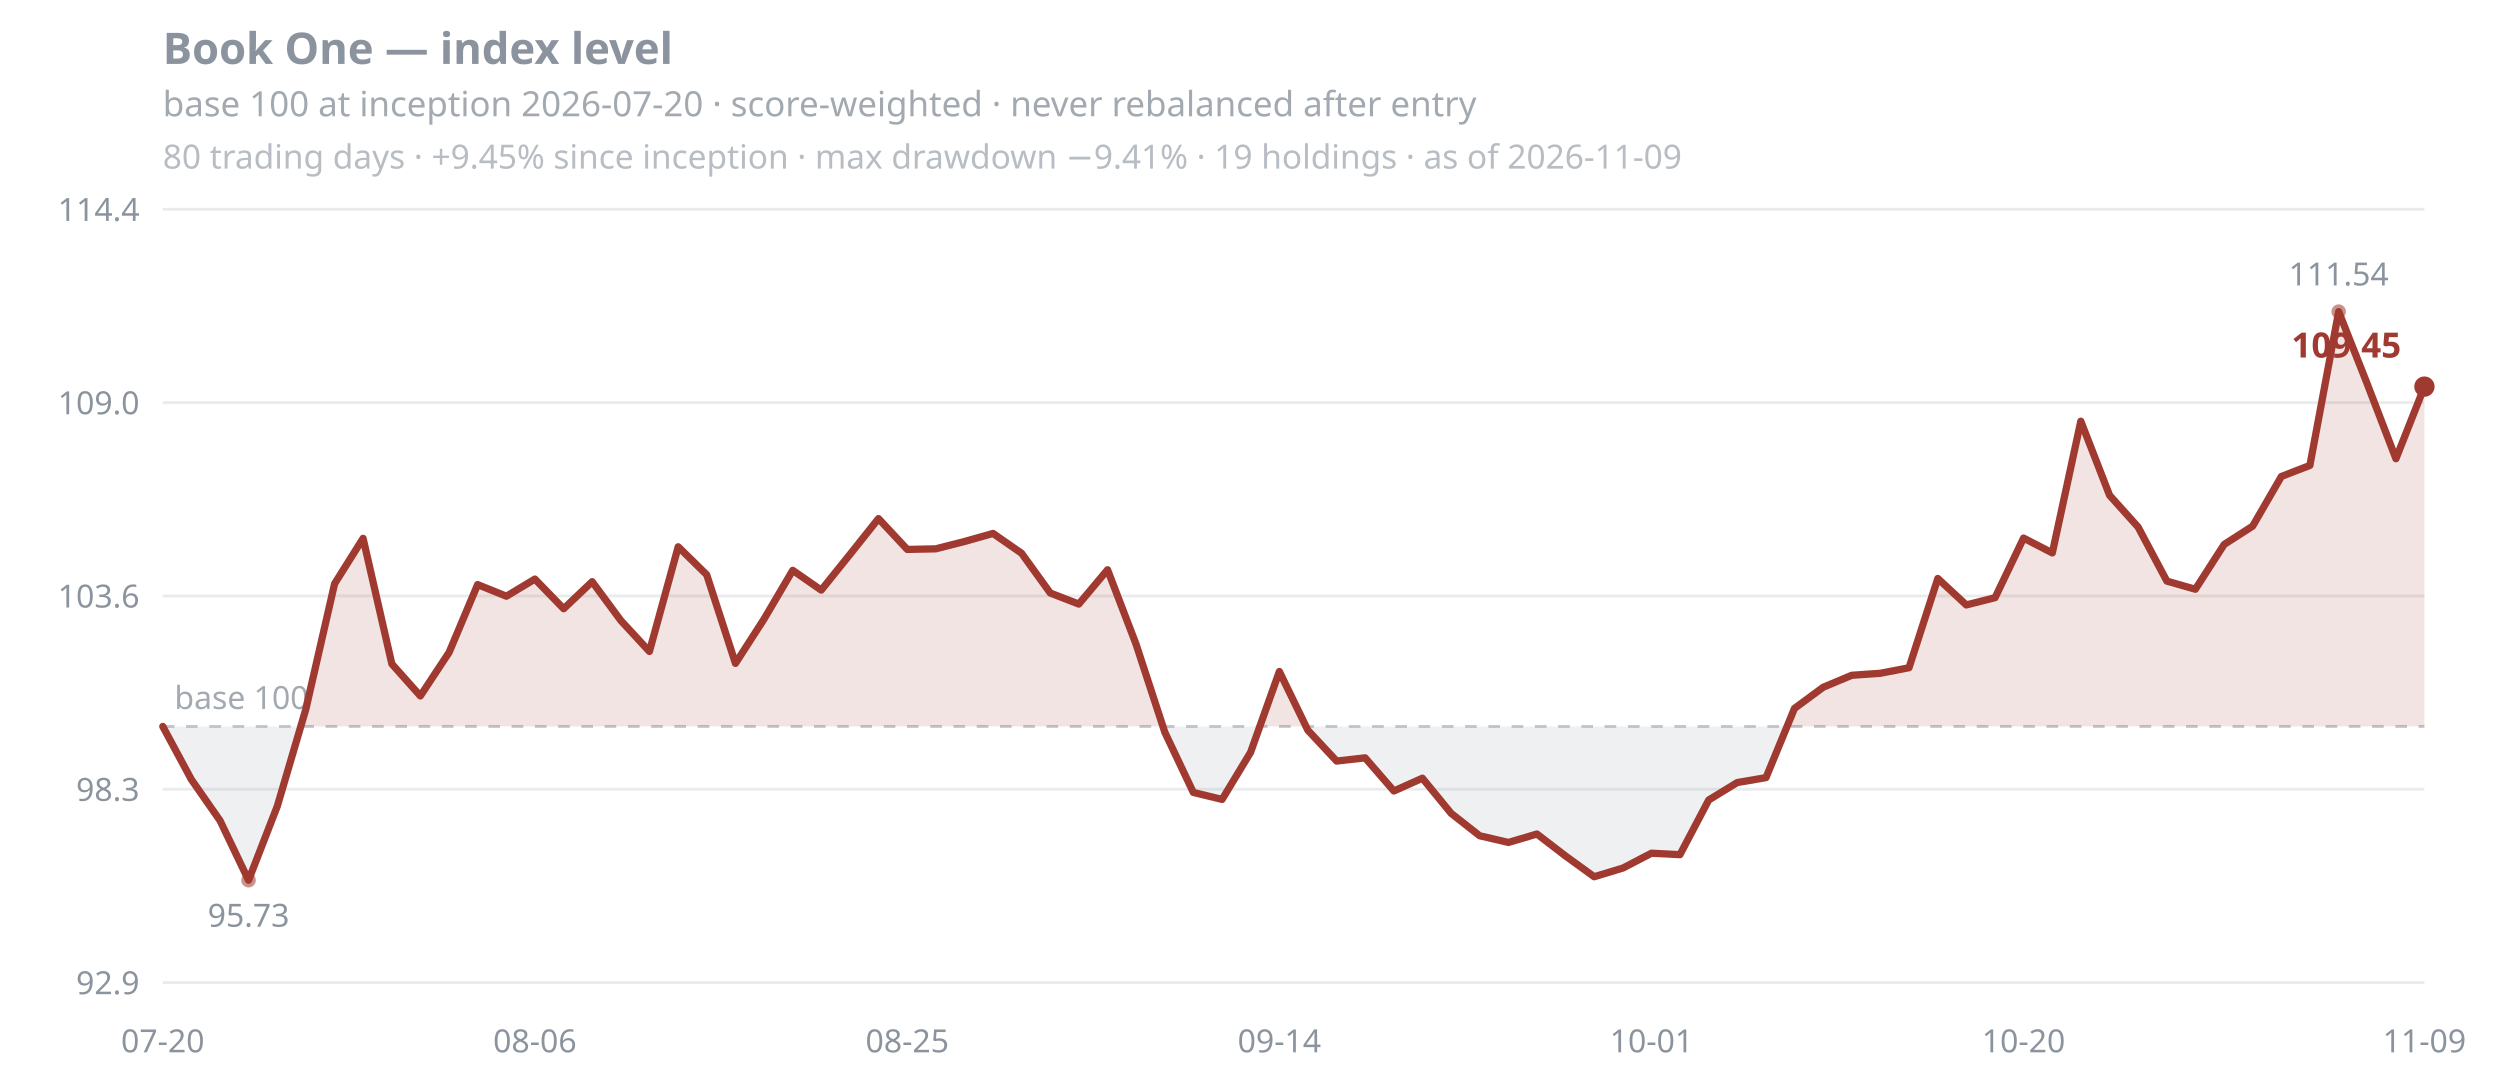
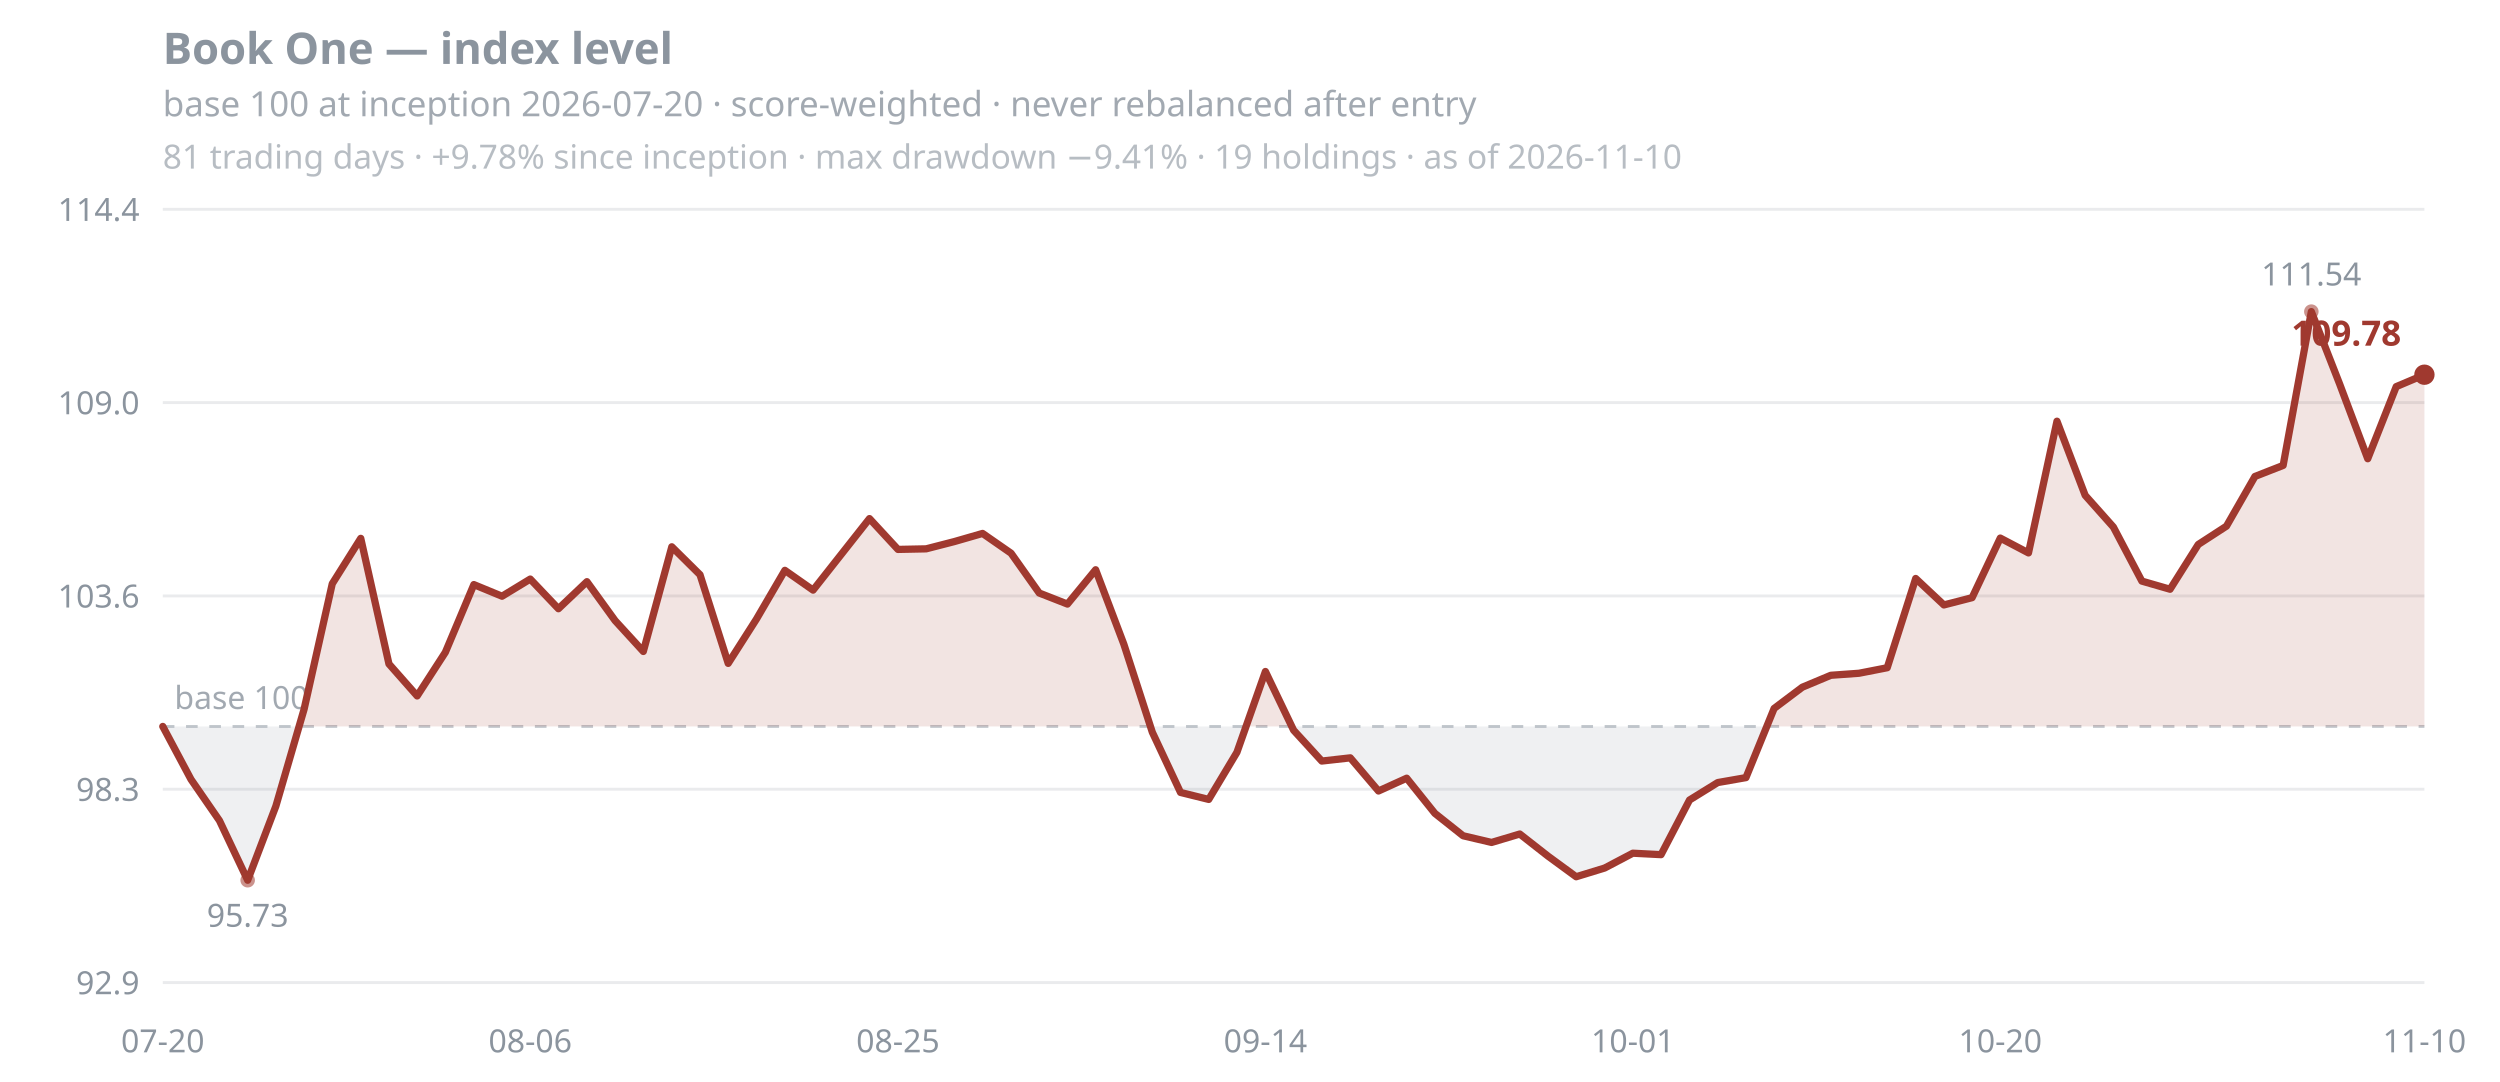
<svg xmlns="http://www.w3.org/2000/svg" viewBox="0 0 860 372" font-family="ui-sans-serif,system-ui,sans-serif">
  <text x="56" y="22" font-size="15" font-weight="600" fill="#8b949e">Book One — index level</text>
  <text x="56" y="40" font-size="12" fill="#8b949e" opacity="0.8">base 100 at inception 2026-07-20 · score-weighted · never rebalanced after entry</text>
-   <text x="56" y="58" font-size="11.5" fill="#8b949e" opacity="0.62">80 trading days · +9.45% since inception · max drawdown −9.41% · 19 holdings · as of 2026-11-09</text>
+   <text x="56" y="58" font-size="11.5" fill="#8b949e" opacity="0.62">81 trading days · +9.78% since inception · max drawdown −9.41% · 19 holdings · as of 2026-11-10</text>
  <line x1="56" y1="338.0" x2="834" y2="338.0" stroke="#8b949e" stroke-opacity="0.18" />
  <text x="48" y="342.0" font-size="11" fill="#8b949e" text-anchor="end">92.9</text>
  <line x1="56" y1="271.5" x2="834" y2="271.5" stroke="#8b949e" stroke-opacity="0.18" />
  <text x="48" y="275.5" font-size="11" fill="#8b949e" text-anchor="end">98.3</text>
  <line x1="56" y1="205.0" x2="834" y2="205.0" stroke="#8b949e" stroke-opacity="0.18" />
  <text x="48" y="209.0" font-size="11" fill="#8b949e" text-anchor="end">103.6</text>
  <line x1="56" y1="138.5" x2="834" y2="138.5" stroke="#8b949e" stroke-opacity="0.18" />
  <text x="48" y="142.5" font-size="11" fill="#8b949e" text-anchor="end">109.0</text>
  <line x1="56" y1="72.0" x2="834" y2="72.0" stroke="#8b949e" stroke-opacity="0.18" />
  <text x="48" y="76.0" font-size="11" fill="#8b949e" text-anchor="end">114.4</text>
  <line x1="56" y1="249.9" x2="834" y2="249.9" stroke="#8b949e" stroke-opacity="0.5" stroke-dasharray="4 4" />
  <text x="60" y="243.9" font-size="11" fill="#8b949e" text-anchor="start" opacity="0.8">base 100</text>
  <text x="56.0" y="362" font-size="11" fill="#8b949e" text-anchor="middle">07-20</text>
-   <text x="184.0" y="362" font-size="11" fill="#8b949e" text-anchor="middle">08-06</text>
-   <text x="312.1" y="362" font-size="11" fill="#8b949e" text-anchor="middle">08-25</text>
-   <text x="440.1" y="362" font-size="11" fill="#8b949e" text-anchor="middle">09-14</text>
-   <text x="568.1" y="362" font-size="11" fill="#8b949e" text-anchor="middle">10-01</text>
-   <text x="696.1" y="362" font-size="11" fill="#8b949e" text-anchor="middle">10-20</text>
-   <text x="834.0" y="362" font-size="11" fill="#8b949e" text-anchor="middle">11-09</text>
+   <text x="182.4" y="362" font-size="11" fill="#8b949e" text-anchor="middle">08-06</text>
+   <text x="308.9" y="362" font-size="11" fill="#8b949e" text-anchor="middle">08-25</text>
+   <text x="435.3" y="362" font-size="11" fill="#8b949e" text-anchor="middle">09-14</text>
+   <text x="561.7" y="362" font-size="11" fill="#8b949e" text-anchor="middle">10-01</text>
+   <text x="688.1" y="362" font-size="11" fill="#8b949e" text-anchor="middle">10-20</text>
+   <text x="834.0" y="362" font-size="11" fill="#8b949e" text-anchor="middle">11-10</text>
  <defs>
    <clipPath id="above">
      <rect x="56" y="72" width="778" height="177.9" />
    </clipPath>
    <clipPath id="below">
      <rect x="56" y="249.9" width="778" height="88.1" />
    </clipPath>
  </defs>
-   <polygon points="56.0,249.9 56.0,249.9 65.8,268.1 75.7,282.3 85.5,302.8 95.4,277.3 105.2,244.0 115.1,200.8 124.9,185.2 134.8,228.4 144.6,239.4 154.5,224.4 164.3,201.1 174.2,205.1 184.0,199.2 193.9,209.4 203.7,200.1 213.6,213.5 223.4,224.1 233.3,188.1 243.1,197.7 253.0,228.2 262.8,213.0 272.7,196.2 282.5,203.0 292.4,190.7 302.2,178.4 312.1,189.0 321.9,188.8 331.7,186.3 341.6,183.5 351.4,190.3 361.3,204.0 371.1,207.8 381.0,196.0 390.8,221.6 400.7,251.9 410.5,272.6 420.4,275.0 430.2,258.8 440.1,231.0 449.9,251.2 459.8,261.8 469.6,260.7 479.5,272.1 489.3,267.7 499.2,279.8 509.0,287.5 518.9,289.8 528.7,286.9 538.6,294.5 548.4,301.6 558.3,298.6 568.1,293.5 577.9,294.0 587.8,275.2 597.6,269.2 607.5,267.5 617.3,243.7 627.2,236.4 637.0,232.3 646.9,231.6 656.7,229.7 666.6,199.0 676.4,208.1 686.3,205.6 696.1,185.1 706.0,190.2 715.8,144.9 725.7,170.4 735.5,181.3 745.4,199.9 755.2,202.7 765.1,187.3 774.9,181.0 784.8,163.9 794.6,160.1 804.5,107.2 814.3,132.0 824.2,157.8 834.0,133.0 834.0,249.9" fill="#a0392f" fill-opacity="0.14" clip-path="url(#above)" />
-   <polygon points="56.0,249.9 56.0,249.9 65.8,268.1 75.7,282.3 85.5,302.8 95.4,277.3 105.2,244.0 115.1,200.8 124.9,185.2 134.8,228.4 144.6,239.4 154.5,224.4 164.3,201.1 174.2,205.1 184.0,199.2 193.9,209.4 203.7,200.1 213.6,213.5 223.4,224.1 233.3,188.1 243.1,197.7 253.0,228.2 262.8,213.0 272.7,196.2 282.5,203.0 292.4,190.7 302.2,178.4 312.1,189.0 321.9,188.8 331.7,186.3 341.6,183.5 351.4,190.3 361.3,204.0 371.1,207.8 381.0,196.0 390.8,221.6 400.7,251.9 410.5,272.6 420.4,275.0 430.2,258.8 440.1,231.0 449.9,251.2 459.8,261.8 469.6,260.7 479.5,272.1 489.3,267.7 499.2,279.8 509.0,287.5 518.9,289.8 528.7,286.9 538.6,294.5 548.4,301.6 558.3,298.6 568.1,293.5 577.9,294.0 587.8,275.2 597.6,269.2 607.5,267.5 617.3,243.7 627.2,236.4 637.0,232.3 646.9,231.6 656.7,229.7 666.6,199.0 676.4,208.1 686.3,205.6 696.1,185.1 706.0,190.2 715.8,144.9 725.7,170.4 735.5,181.3 745.4,199.9 755.2,202.7 765.1,187.3 774.9,181.0 784.8,163.9 794.6,160.1 804.5,107.2 814.3,132.0 824.2,157.8 834.0,133.0 834.0,249.9" fill="#8b949e" fill-opacity="0.14" clip-path="url(#below)" />
-   <polyline points="56.0,249.9 65.8,268.1 75.7,282.3 85.5,302.8 95.4,277.3 105.2,244.0 115.1,200.8 124.9,185.2 134.8,228.4 144.6,239.4 154.5,224.4 164.3,201.1 174.2,205.1 184.0,199.2 193.9,209.4 203.7,200.1 213.6,213.5 223.4,224.1 233.3,188.1 243.1,197.7 253.0,228.2 262.8,213.0 272.7,196.2 282.5,203.0 292.4,190.7 302.2,178.4 312.1,189.0 321.9,188.8 331.7,186.3 341.6,183.5 351.4,190.3 361.3,204.0 371.1,207.8 381.0,196.0 390.8,221.6 400.7,251.9 410.5,272.6 420.4,275.0 430.2,258.8 440.1,231.0 449.9,251.2 459.8,261.8 469.6,260.7 479.5,272.1 489.3,267.7 499.2,279.8 509.0,287.5 518.9,289.8 528.7,286.9 538.6,294.5 548.4,301.6 558.3,298.6 568.1,293.5 577.9,294.0 587.8,275.2 597.6,269.2 607.5,267.5 617.3,243.7 627.2,236.4 637.0,232.3 646.9,231.6 656.7,229.7 666.6,199.0 676.4,208.1 686.3,205.6 696.1,185.1 706.0,190.2 715.8,144.9 725.7,170.4 735.5,181.3 745.4,199.9 755.2,202.7 765.1,187.3 774.9,181.0 784.8,163.9 794.6,160.1 804.5,107.2 814.3,132.0 824.2,157.8 834.0,133.0" fill="none" stroke="#a0392f" stroke-width="2.5" stroke-linejoin="round" stroke-linecap="round" />
-   <circle cx="85.5" cy="302.8" r="2.5" fill="#a0392f" fill-opacity="0.55" />
-   <text x="85.5" y="318.8" font-size="11" fill="#8b949e" text-anchor="middle">95.73</text>
-   <circle cx="804.5" cy="107.2" r="2.5" fill="#a0392f" fill-opacity="0.55" />
-   <text x="804.5" y="98.2" font-size="11" fill="#8b949e" text-anchor="middle">111.54</text>
-   <circle cx="834.0" cy="133.0" r="3.5" fill="#a0392f" />
-   <text x="826.0" y="123.0" font-size="12" font-weight="600" fill="#a0392f" text-anchor="end">109.45</text>
+   <polygon points="56.0,249.9 56.0,249.9 65.7,268.1 75.5,282.3 85.2,302.8 94.9,277.3 104.6,244.0 114.3,200.8 124.1,185.2 133.8,228.4 143.5,239.4 153.2,224.4 163.0,201.1 172.7,205.1 182.4,199.2 192.1,209.4 201.9,200.1 211.6,213.5 221.3,224.1 231.1,188.1 240.8,197.7 250.5,228.2 260.2,213.0 270.0,196.2 279.7,203.0 289.4,190.7 299.1,178.4 308.9,189.0 318.6,188.8 328.3,186.3 338.0,183.5 347.8,190.3 357.5,204.0 367.2,207.8 376.9,196.0 386.6,221.6 396.4,251.9 406.1,272.6 415.8,275.0 425.5,258.8 435.3,231.0 445.0,251.2 454.7,261.8 464.5,260.7 474.2,272.1 483.9,267.7 493.6,279.8 503.3,287.5 513.1,289.8 522.8,286.9 532.5,294.5 542.2,301.6 552.0,298.6 561.7,293.5 571.4,294.0 581.2,275.2 590.9,269.2 600.6,267.5 610.3,243.7 620.0,236.4 629.8,232.3 639.5,231.6 649.2,229.7 659.0,199.0 668.7,208.1 678.4,205.6 688.1,185.1 697.8,190.2 707.6,144.9 717.3,170.4 727.0,181.3 736.8,199.9 746.5,202.7 756.2,187.3 765.9,181.0 775.7,163.9 785.4,160.1 795.1,107.2 804.8,132.0 814.5,157.8 824.3,133.0 834.0,128.9 834.0,249.9" fill="#a0392f" fill-opacity="0.14" clip-path="url(#above)" />
+   <polygon points="56.0,249.9 56.0,249.9 65.7,268.1 75.5,282.3 85.2,302.8 94.9,277.3 104.6,244.0 114.3,200.8 124.1,185.2 133.8,228.4 143.5,239.4 153.2,224.4 163.0,201.1 172.7,205.1 182.4,199.2 192.1,209.4 201.9,200.1 211.6,213.5 221.3,224.1 231.1,188.1 240.8,197.7 250.5,228.2 260.2,213.0 270.0,196.2 279.7,203.0 289.4,190.7 299.1,178.4 308.9,189.0 318.6,188.8 328.3,186.3 338.0,183.5 347.8,190.3 357.5,204.0 367.2,207.8 376.9,196.0 386.6,221.6 396.4,251.9 406.1,272.6 415.8,275.0 425.5,258.8 435.3,231.0 445.0,251.2 454.7,261.8 464.5,260.7 474.2,272.1 483.9,267.7 493.6,279.8 503.3,287.5 513.1,289.8 522.8,286.9 532.5,294.5 542.2,301.6 552.0,298.6 561.7,293.5 571.4,294.0 581.2,275.2 590.9,269.2 600.6,267.5 610.3,243.7 620.0,236.4 629.8,232.3 639.5,231.6 649.2,229.7 659.0,199.0 668.7,208.1 678.4,205.6 688.1,185.1 697.8,190.2 707.6,144.9 717.3,170.4 727.0,181.3 736.8,199.9 746.5,202.7 756.2,187.3 765.9,181.0 775.7,163.9 785.4,160.1 795.1,107.2 804.8,132.0 814.5,157.8 824.3,133.0 834.0,128.9 834.0,249.9" fill="#8b949e" fill-opacity="0.14" clip-path="url(#below)" />
+   <polyline points="56.0,249.9 65.7,268.1 75.5,282.3 85.2,302.8 94.9,277.3 104.6,244.0 114.3,200.8 124.1,185.2 133.8,228.4 143.5,239.4 153.2,224.4 163.0,201.1 172.7,205.1 182.4,199.2 192.1,209.4 201.9,200.1 211.6,213.5 221.3,224.1 231.1,188.1 240.8,197.7 250.5,228.2 260.2,213.0 270.0,196.2 279.7,203.0 289.4,190.7 299.1,178.4 308.9,189.0 318.6,188.8 328.3,186.3 338.0,183.5 347.8,190.3 357.5,204.0 367.2,207.8 376.9,196.0 386.6,221.6 396.4,251.9 406.1,272.6 415.8,275.0 425.5,258.8 435.3,231.0 445.0,251.2 454.7,261.8 464.5,260.7 474.2,272.1 483.9,267.7 493.6,279.8 503.3,287.5 513.1,289.8 522.8,286.9 532.5,294.5 542.2,301.6 552.0,298.6 561.7,293.5 571.4,294.0 581.2,275.2 590.9,269.2 600.6,267.5 610.3,243.7 620.0,236.4 629.8,232.3 639.5,231.6 649.2,229.7 659.0,199.0 668.7,208.1 678.4,205.6 688.1,185.1 697.8,190.2 707.6,144.9 717.3,170.4 727.0,181.3 736.8,199.9 746.5,202.7 756.2,187.3 765.9,181.0 775.7,163.9 785.4,160.1 795.1,107.2 804.8,132.0 814.5,157.8 824.3,133.0 834.0,128.9" fill="none" stroke="#a0392f" stroke-width="2.5" stroke-linejoin="round" stroke-linecap="round" />
+   <circle cx="85.2" cy="302.8" r="2.5" fill="#a0392f" fill-opacity="0.55" />
+   <text x="85.2" y="318.8" font-size="11" fill="#8b949e" text-anchor="middle">95.73</text>
+   <circle cx="795.1" cy="107.2" r="2.5" fill="#a0392f" fill-opacity="0.55" />
+   <text x="795.1" y="98.2" font-size="11" fill="#8b949e" text-anchor="middle">111.54</text>
+   <circle cx="834.0" cy="128.9" r="3.5" fill="#a0392f" />
+   <text x="826.0" y="118.9" font-size="12" font-weight="600" fill="#a0392f" text-anchor="end">109.78</text>
</svg>
